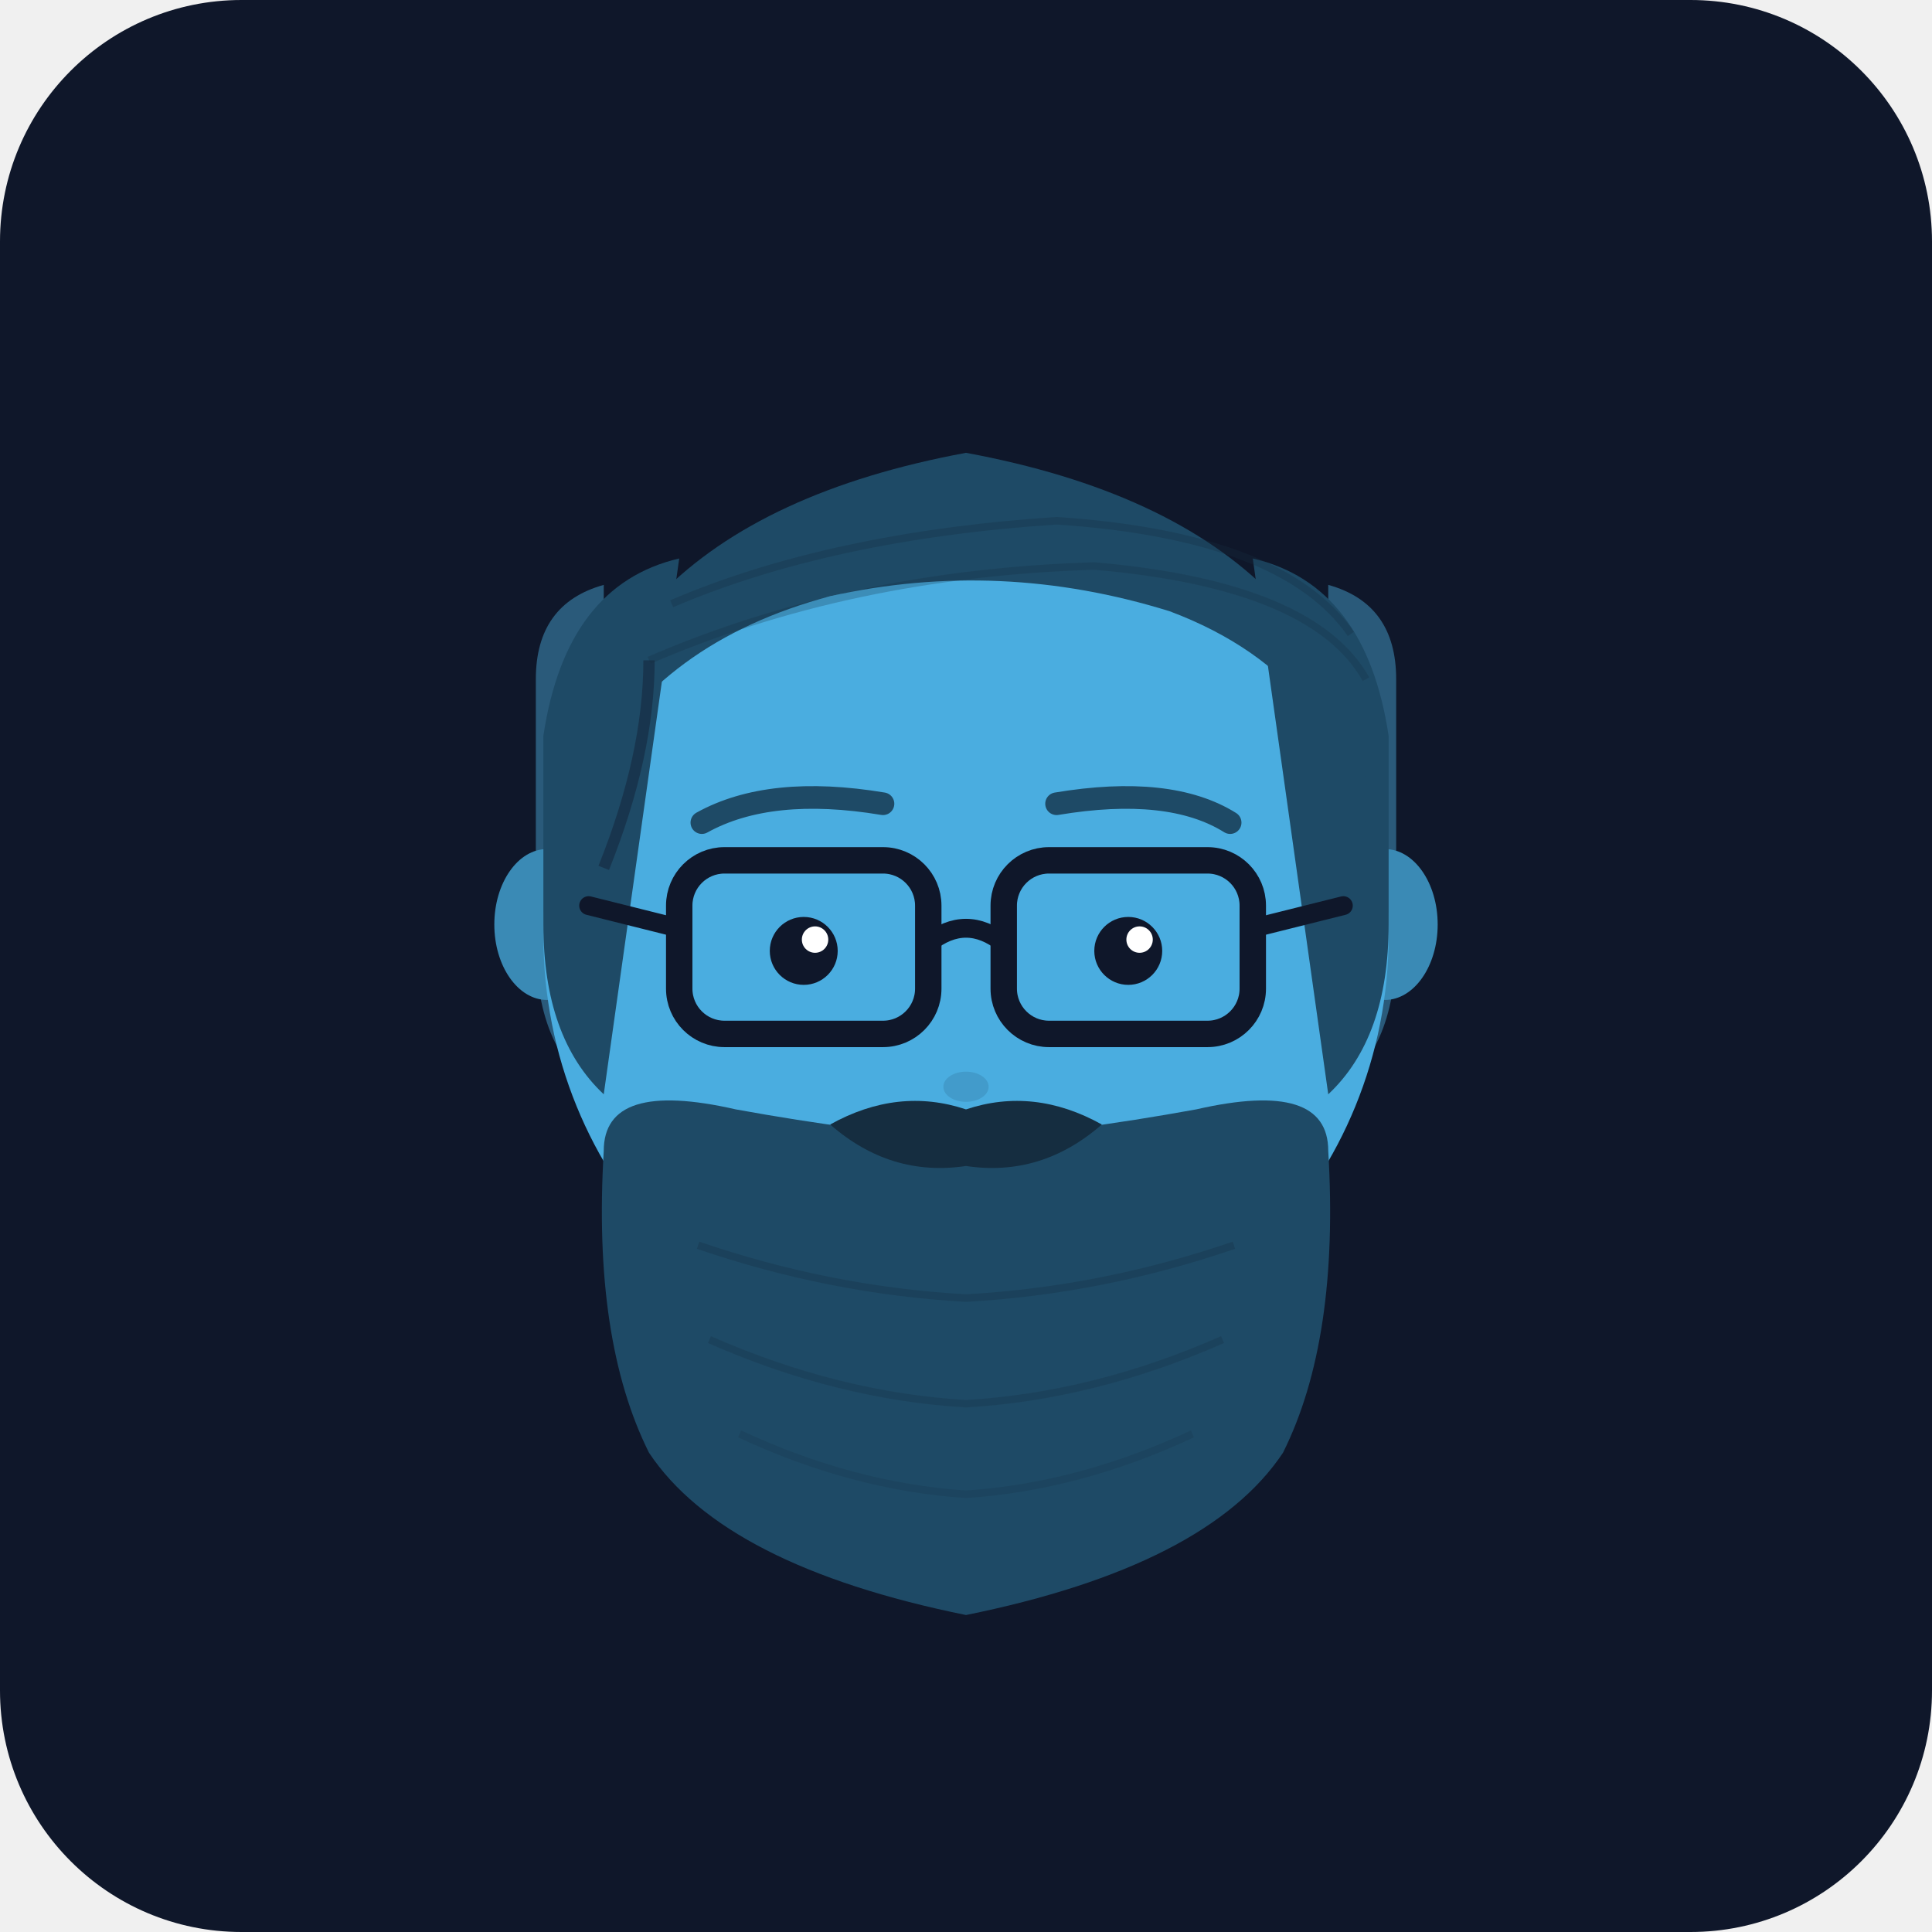
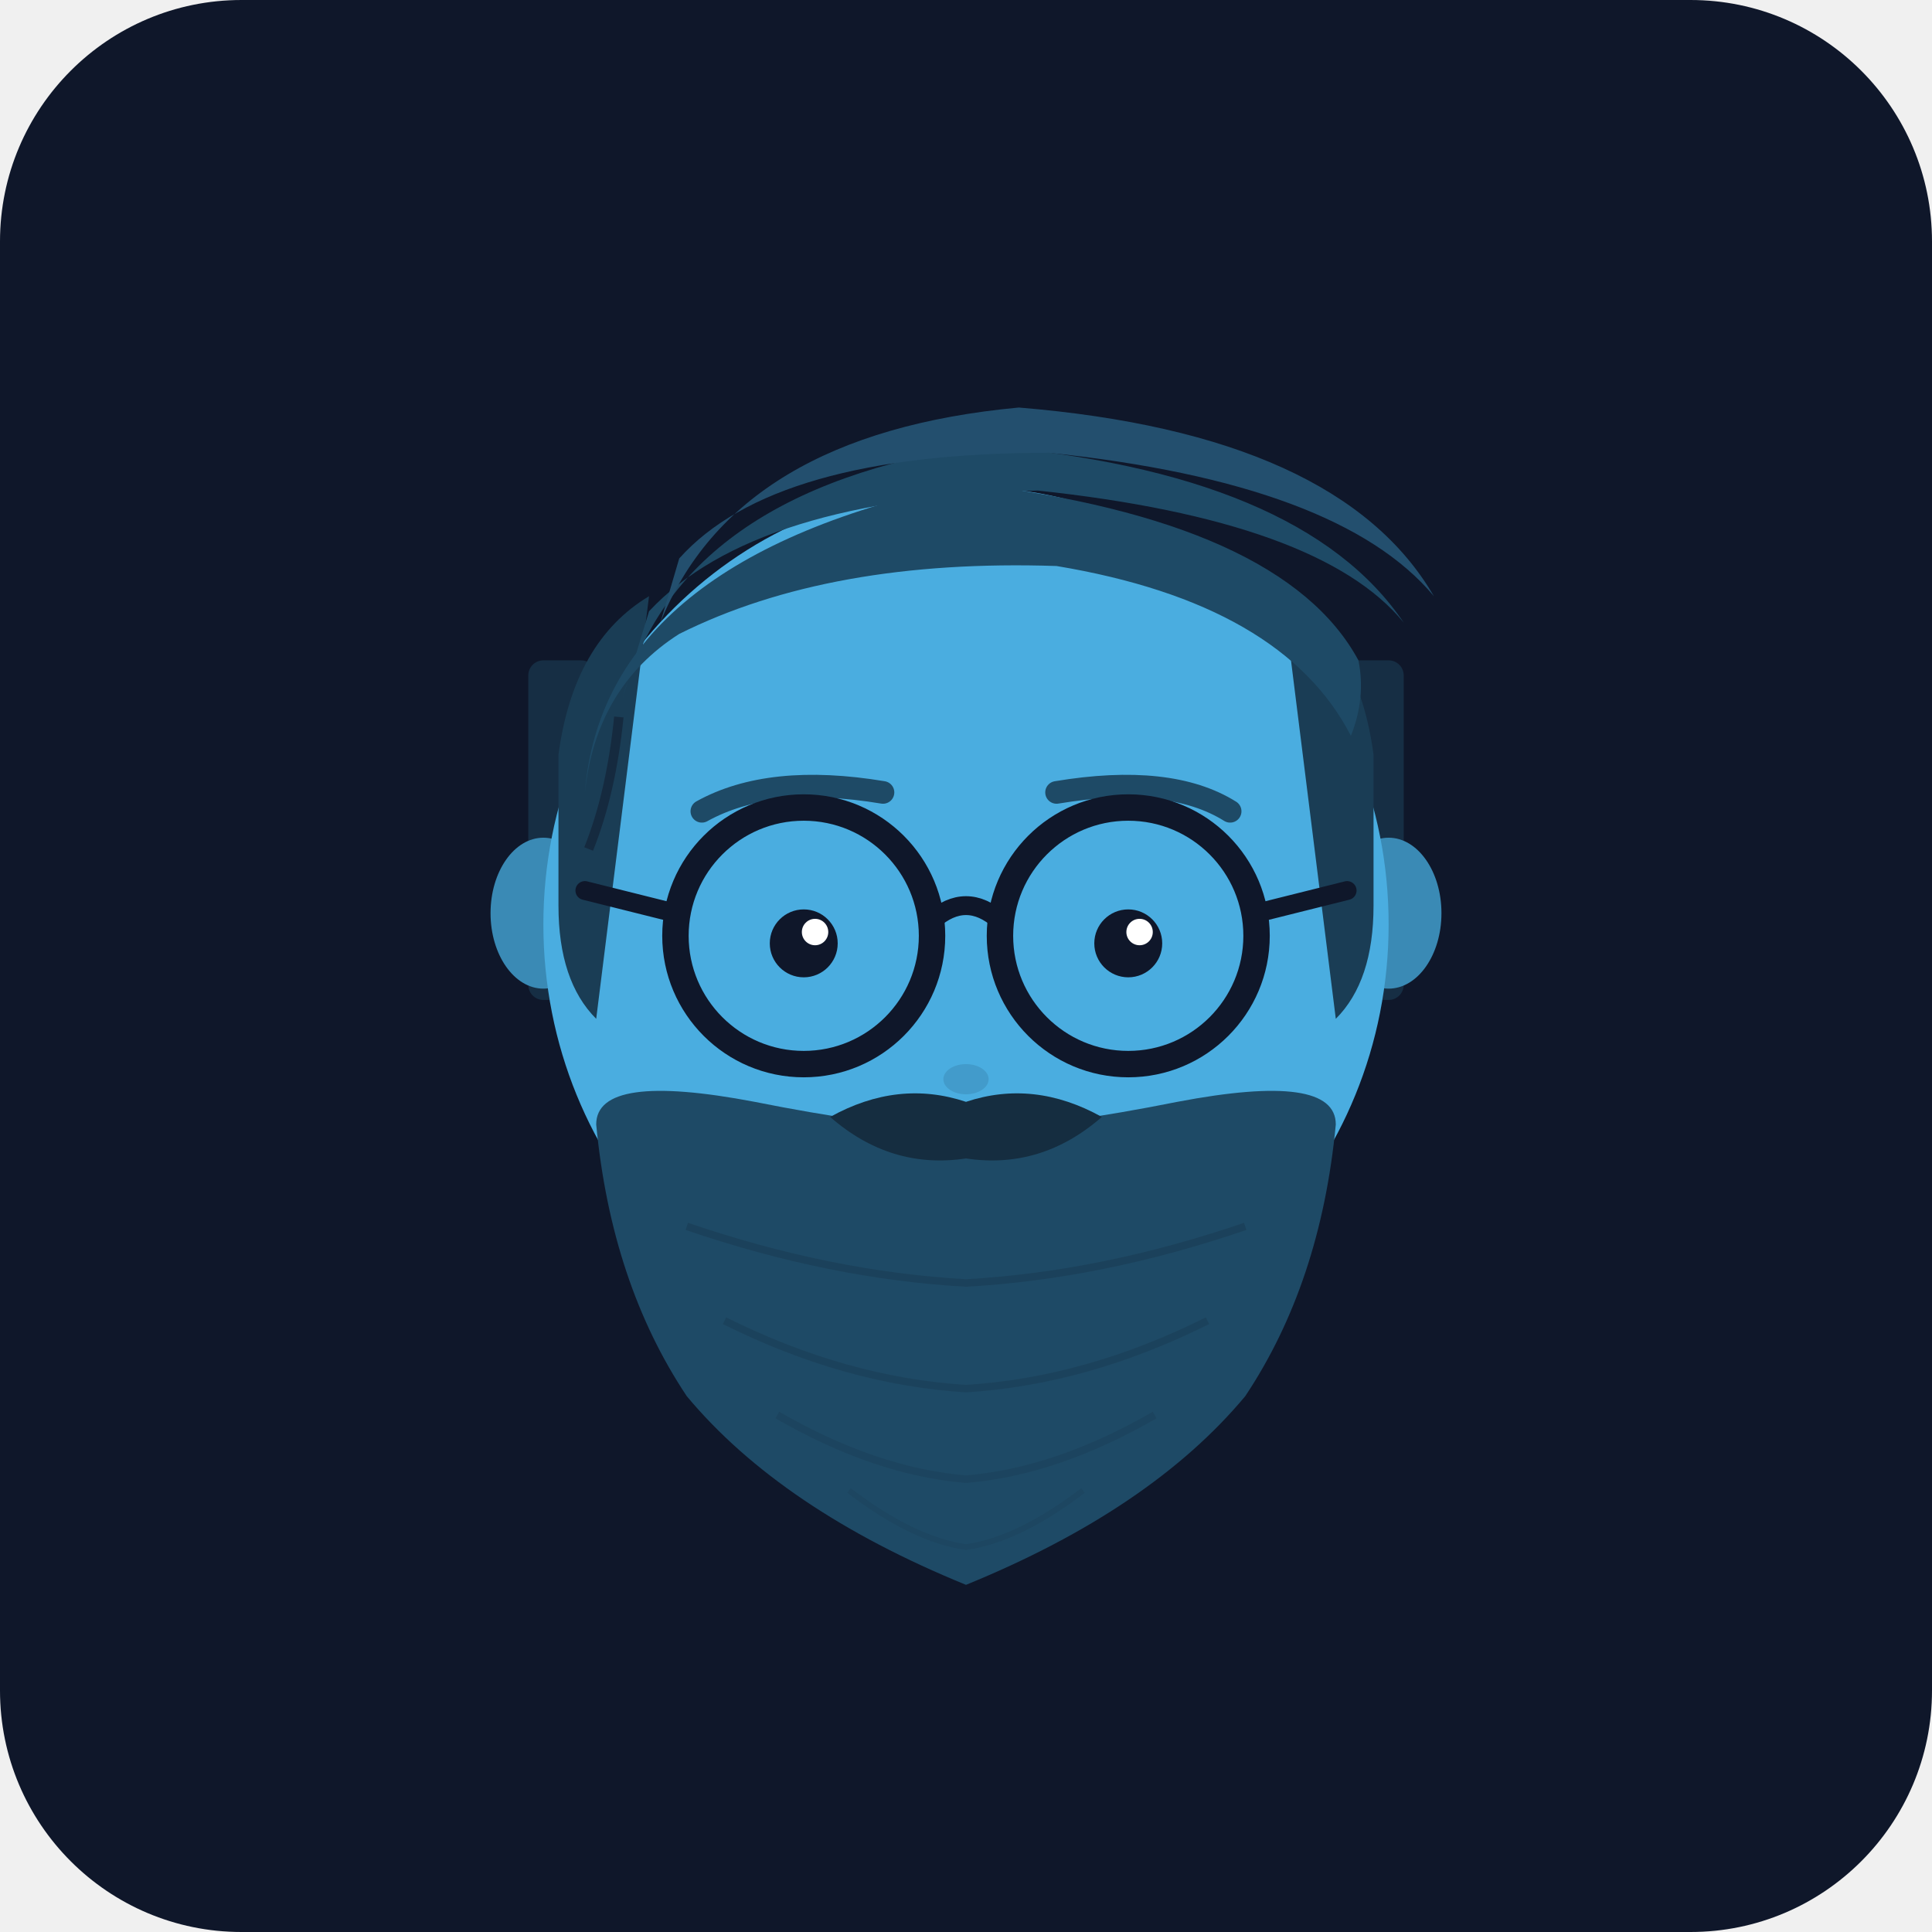
<svg xmlns="http://www.w3.org/2000/svg" viewBox="0 0 512 512">
  <rect width="512" height="512" rx="64" fill="#0f172a" />
-   <path d="M142 180 Q142 160 160 155 L160 290 Q142 280 142 250Z" fill="#2a5a7a" />
-   <path d="M370 180 Q370 160 352 155 L352 290 Q370 280 370 250Z" fill="#2a5a7a" />
-   <ellipse cx="145" cy="245" rx="14" ry="20" fill="#3a8ab5" />
-   <ellipse cx="367" cy="245" rx="14" ry="20" fill="#3a8ab5" />
-   <ellipse cx="256" cy="248" rx="112" ry="116" fill="#4aade0" />
-   <path d="M144 195 Q150 155 180 148 L160 290 Q144 275 144 245Z" fill="#1e4a66" />
-   <path d="M368 195 Q362 155 332 148 L352 290 Q368 275 368 245Z" fill="#1e4a66" />
-   <path d="M148 230 Q148 140 256 120 Q364 140 364 230 Q358 180 310 162 Q265 148 220 158 Q175 170 156 205 Q148 222 148 230Z" fill="#1e4a66" />
-   <path d="M172 175 Q172 200 160 230" fill="none" stroke="#0f172a" stroke-width="3" opacity="0.4" />
-   <path d="M178 160 Q220 142 280 138 Q340 142 358 168" fill="none" stroke="#152d40" stroke-width="2" opacity="0.3" />
-   <path d="M172 175 Q225 152 290 150 Q348 155 362 180" fill="none" stroke="#152d40" stroke-width="2" opacity="0.25" />
-   <path d="M186 218 Q204 208 234 213" fill="none" stroke="#1e4a66" stroke-width="6" stroke-linecap="round" />
-   <path d="M280 213 Q310 208 326 218" fill="none" stroke="#1e4a66" stroke-width="6" stroke-linecap="round" />
-   <rect x="180" y="228" width="66" height="46" rx="12" fill="none" stroke="#0f172a" stroke-width="7" />
-   <rect x="266" y="228" width="66" height="46" rx="12" fill="none" stroke="#0f172a" stroke-width="7" />
-   <path d="M246 250 Q256 242 266 250" fill="none" stroke="#0f172a" stroke-width="5" stroke-linecap="round" />
-   <line x1="180" y1="246" x2="156" y2="240" stroke="#0f172a" stroke-width="5" stroke-linecap="round" />
-   <line x1="332" y1="246" x2="356" y2="240" stroke="#0f172a" stroke-width="5" stroke-linecap="round" />
-   <circle cx="213" cy="252" r="9" fill="#0f172a" />
-   <circle cx="299" cy="252" r="9" fill="#0f172a" />
-   <circle cx="216" cy="249" r="3.5" fill="#ffffff" />
-   <circle cx="302" cy="249" r="3.5" fill="#ffffff" />
-   <ellipse cx="256" cy="288" rx="6" ry="4" fill="#3a8ab5" opacity="0.5" />
-   <path d="M160 305 Q160 286 195 294 Q228 300 256 302 Q284 300 317 294 Q352 286 352 305 Q355 355 340 385 Q320 415 256 428 Q192 415 172 385 Q157 355 160 305Z" fill="#1e4a66" />
-   <path d="M185 330 Q220 342 256 344 Q292 342 327 330" fill="none" stroke="#152d40" stroke-width="2" opacity="0.3" />
-   <path d="M188 355 Q222 370 256 372 Q290 370 324 355" fill="none" stroke="#152d40" stroke-width="2" opacity="0.25" />
-   <path d="M196 380 Q226 394 256 396 Q286 394 316 380" fill="none" stroke="#152d40" stroke-width="2" opacity="0.2" />
-   <path d="M220 298 Q238 288 256 294 Q274 288 292 298 Q276 312 256 309 Q236 312 220 298Z" fill="#152d40" />
+   <rect x="140" y="175" width="18" height="90" rx="4" fill="#1a3d55" opacity="0.6" />
+   <rect x="354" y="175" width="18" height="90" rx="4" fill="#1a3d55" opacity="0.6" />
+   <ellipse cx="144" cy="242" rx="14" ry="20" fill="#3a8ab5" />
+   <ellipse cx="368" cy="242" rx="14" ry="20" fill="#3a8ab5" />
+   <ellipse cx="256" cy="245" rx="112" ry="116" fill="#4aade0" />
+   <path d="M148 200 Q152 170 172 158 L158 270 Q148 260 148 240Z" fill="#1a3d55" />
+   <path d="M364 200 Q360 170 340 158 L354 270 Q364 260 364 240Z" fill="#1a3d55" />
+   <path d="M155 210 Q160 148 256 128 Q340 138 360 175 Q362 185 358 195 Q340 160 280 150 Q220 148 180 168 Q158 182 155 210Z" fill="#1e4a66" />
+   <path d="M165 185 Q180 130 260 118 Q345 125 372 165 Q350 138 275 130 Q200 132 172 162Z" fill="#1e4a66" />
+   <path d="M175 165 Q195 115 270 108 Q355 115 380 158 Q355 128 278 120 Q205 120 180 148Z" fill="#234f6e" />
+   <path d="M164 190 Q162 210 156 225" fill="none" stroke="#0f172a" stroke-width="2.5" opacity="0.5" />
+   <path d="M186 215 Q204 205 234 210" fill="none" stroke="#1e4a66" stroke-width="6" stroke-linecap="round" />
+   <path d="M280 210 Q310 205 326 215" fill="none" stroke="#1e4a66" stroke-width="6" stroke-linecap="round" />
+   <circle cx="213" cy="248" r="34" fill="none" stroke="#0f172a" stroke-width="7" />
+   <circle cx="299" cy="248" r="34" fill="none" stroke="#0f172a" stroke-width="7" />
+   <path d="M247 244 Q256 236 265 244" fill="none" stroke="#0f172a" stroke-width="5" stroke-linecap="round" />
+   <line x1="179" y1="242" x2="155" y2="236" stroke="#0f172a" stroke-width="5" stroke-linecap="round" />
+   <line x1="333" y1="242" x2="357" y2="236" stroke="#0f172a" stroke-width="5" stroke-linecap="round" />
+   <circle cx="213" cy="250" r="9" fill="#0f172a" />
+   <circle cx="299" cy="250" r="9" fill="#0f172a" />
+   <circle cx="216" cy="247" r="3.5" fill="#ffffff" />
+   <circle cx="302" cy="247" r="3.5" fill="#ffffff" />
+   <ellipse cx="256" cy="286" rx="6" ry="4" fill="#3a8ab5" opacity="0.5" />
+   <path d="M158 298 Q158 284 200 292 Q230 298 256 300 Q282 298 312 292 Q354 284 354 298 Q350 340 330 370 Q305 400 256 420 Q207 400 182 370 Q162 340 158 298Z" fill="#1e4a66" />
+   <path d="M182 325 Q220 338 256 340 Q292 338 330 325" fill="none" stroke="#152d40" stroke-width="2" opacity="0.3" />
+   <path d="M192 350 Q224 366 256 368 Q288 366 320 350" fill="none" stroke="#152d40" stroke-width="2" opacity="0.25" />
+   <path d="M206 375 Q232 390 256 392 Q280 390 306 375" fill="none" stroke="#152d40" stroke-width="2" opacity="0.2" />
+   <path d="M225 395 Q242 408 256 410 Q270 408 287 395" fill="none" stroke="#152d40" stroke-width="1.5" opacity="0.15" />
+   <path d="M220 296 Q238 286 256 292 Q274 286 292 296 Q276 310 256 307 Q236 310 220 296Z" fill="#152d40" />
</svg>
